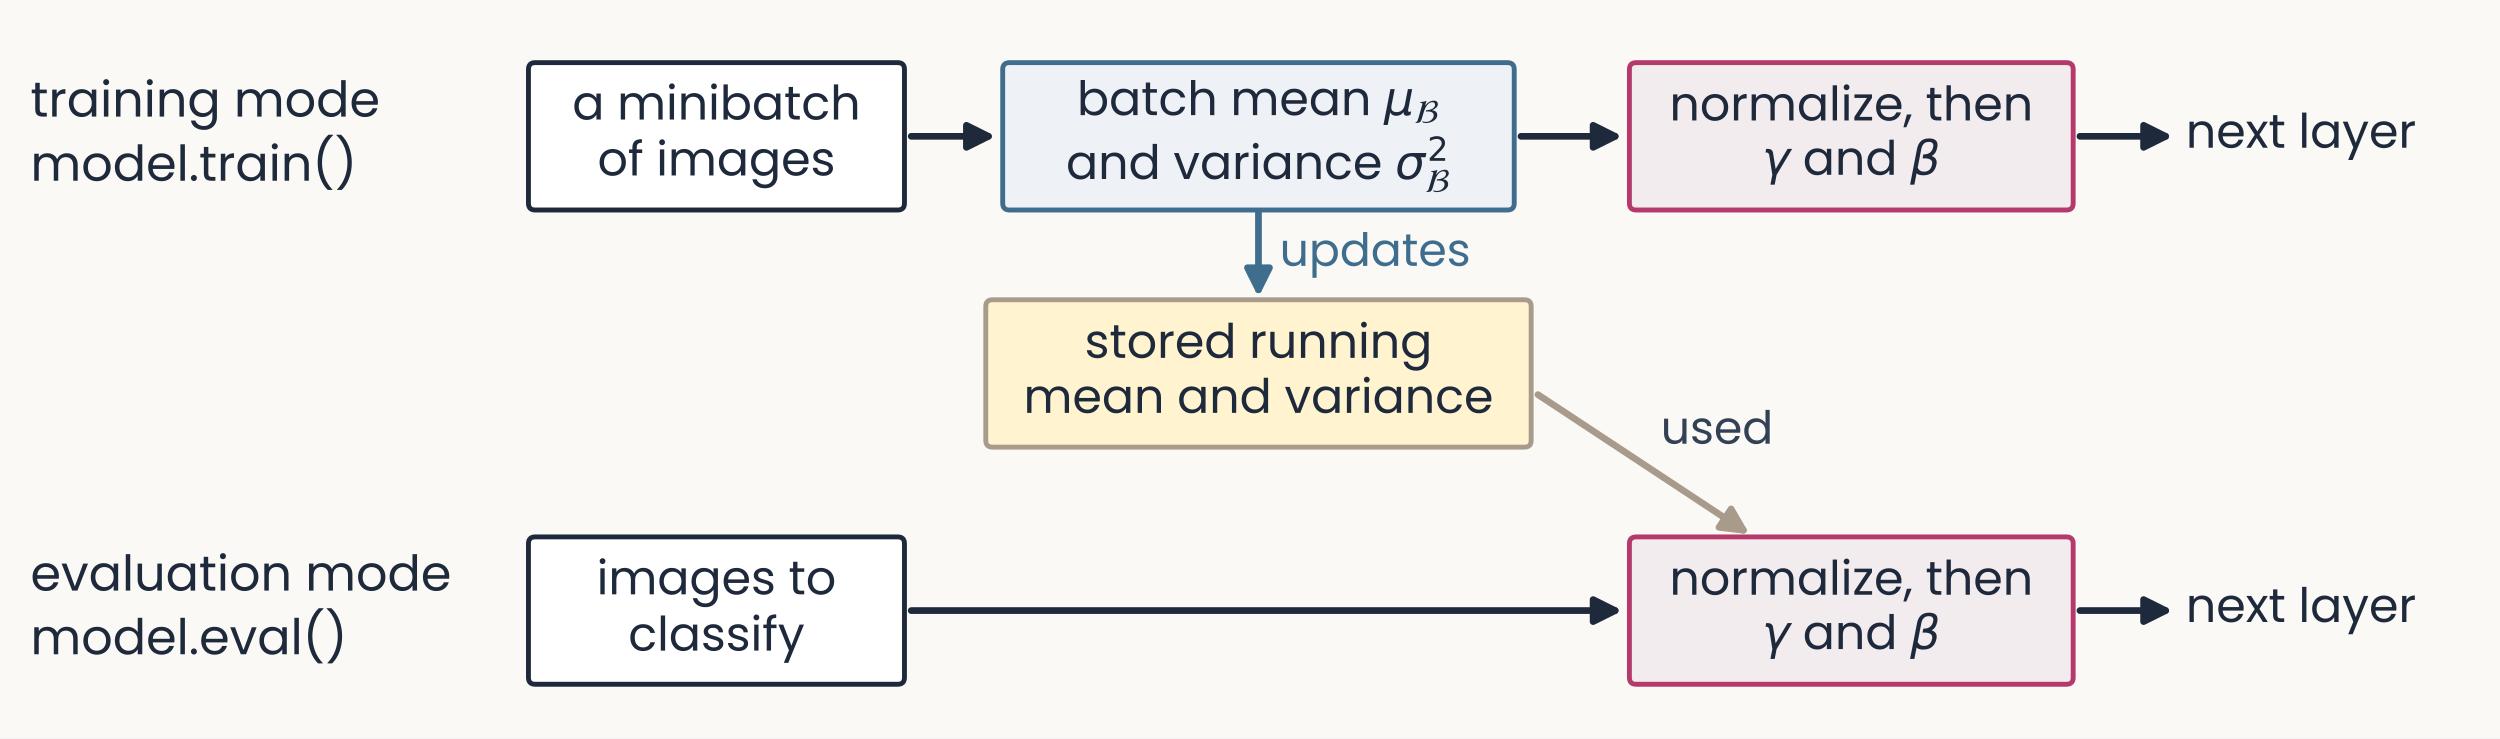
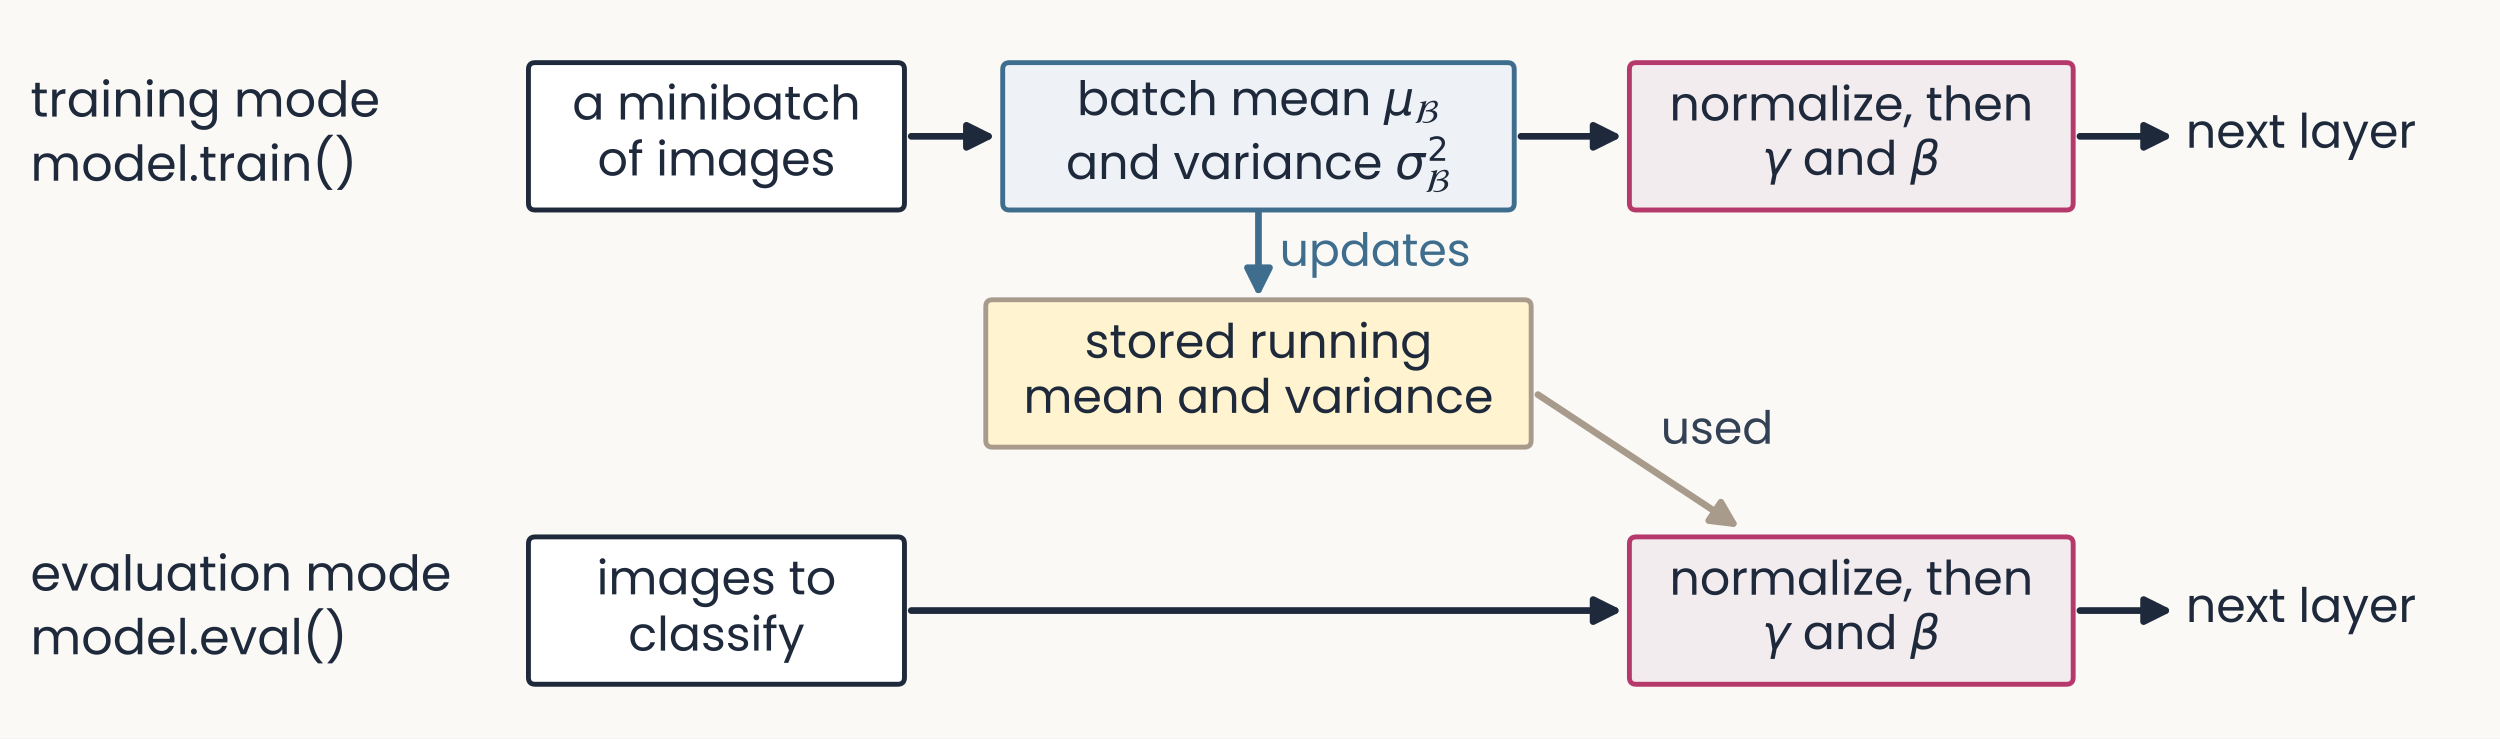
<svg xmlns="http://www.w3.org/2000/svg" xmlns:xlink="http://www.w3.org/1999/xlink" width="818.28pt" height="241.704pt" viewBox="0 0 818.28 241.704" version="1.1">
  <defs>
    <style type="text/css">*{stroke-linejoin: round; stroke-linecap: butt}</style>
  </defs>
  <g id="figure_1">
    <g id="patch_1">
      <path d="M 0 241.704  L 818.28 241.704  L 818.28 0  L 0 0  z " style="fill: #faf9f5" />
    </g>
    <g id="axes_1">
      <g id="patch_2">
-         <path d="M 175.183 68.738  L 293.825 68.738  Q 296.042 68.738 296.042 66.521  L 296.042 22.723  Q 296.042 20.506 293.825 20.506  L 175.183 20.506  Q 172.966 20.506 172.966 22.723  L 172.966 66.521  Q 172.966 68.738 175.183 68.738  z " clip-path="url(#p76d4f3aa22)" style="fill: #ffffff; stroke: #1e293b; stroke-width: 1.6; stroke-linejoin: miter" />
+         <path d="M 175.183 68.738  L 293.825 68.738  Q 296.042 68.738 296.042 66.521  L 296.042 22.723  Q 296.042 20.506 293.825 20.506  L 175.183 20.506  Q 172.966 20.506 172.966 22.723  L 172.966 66.521  Q 172.966 68.738 175.183 68.738  z " clip-path="url(#pf5c165b6d7)" style="fill: #ffffff; stroke: #1e293b; stroke-width: 1.6; stroke-linejoin: miter" />
      </g>
      <g id="patch_3">
-         <path d="M 330.415 68.738  L 493.409 68.738  Q 495.626 68.738 495.626 66.521  L 495.626 22.723  Q 495.626 20.506 493.409 20.506  L 330.415 20.506  Q 328.198 20.506 328.198 22.723  L 328.198 66.521  Q 328.198 68.738 330.415 68.738  z " clip-path="url(#p76d4f3aa22)" style="fill: #eef2f6; stroke: #3e6d8e; stroke-width: 1.6; stroke-linejoin: miter" />
+         <path d="M 330.415 68.738  L 493.409 68.738  Q 495.626 68.738 495.626 66.521  L 495.626 22.723  Q 495.626 20.506 493.409 20.506  L 330.415 20.506  Q 328.198 20.506 328.198 22.723  L 328.198 66.521  Q 328.198 68.738 330.415 68.738  z " clip-path="url(#pf5c165b6d7)" style="fill: #eef2f6; stroke: #3e6d8e; stroke-width: 1.6; stroke-linejoin: miter" />
      </g>
      <g id="patch_4">
-         <path d="M 535.543 68.738  L 676.361 68.738  Q 678.578 68.738 678.578 66.521  L 678.578 22.723  Q 678.578 20.506 676.361 20.506  L 535.543 20.506  Q 533.326 20.506 533.326 22.723  L 533.326 66.521  Q 533.326 68.738 535.543 68.738  z " clip-path="url(#p76d4f3aa22)" style="fill: #f3ecef; stroke: #b5396b; stroke-width: 1.6; stroke-linejoin: miter" />
+         <path d="M 535.543 68.738  L 676.361 68.738  Q 678.578 68.738 678.578 66.521  L 678.578 22.723  Q 678.578 20.506 676.361 20.506  L 535.543 20.506  Q 533.326 20.506 533.326 22.723  L 533.326 66.521  Q 533.326 68.738 535.543 68.738  z " clip-path="url(#pf5c165b6d7)" style="fill: #f3ecef; stroke: #b5396b; stroke-width: 1.6; stroke-linejoin: miter" />
      </g>
      <g id="patch_5">
-         <path d="M 324.871 146.354  L 498.953 146.354  Q 501.17 146.354 501.17 144.137  L 501.17 100.339  Q 501.17 98.122 498.953 98.122  L 324.871 98.122  Q 322.654 98.122 322.654 100.339  L 322.654 144.137  Q 322.654 146.354 324.871 146.354  z " clip-path="url(#p76d4f3aa22)" style="fill: #fff4cf; stroke: #a89b8c; stroke-width: 1.6; stroke-linejoin: miter" />
+         <path d="M 324.871 146.354  L 498.953 146.354  Q 501.17 146.354 501.17 144.137  L 501.17 100.339  Q 501.17 98.122 498.953 98.122  L 324.871 98.122  Q 322.654 98.122 322.654 100.339  L 322.654 144.137  Q 322.654 146.354 324.871 146.354  z " clip-path="url(#pf5c165b6d7)" style="fill: #fff4cf; stroke: #a89b8c; stroke-width: 1.6; stroke-linejoin: miter" />
      </g>
      <g id="patch_6">
-         <path d="M 175.183 223.97  L 293.825 223.97  Q 296.042 223.97 296.042 221.753  L 296.042 177.955  Q 296.042 175.738 293.825 175.738  L 175.183 175.738  Q 172.966 175.738 172.966 177.955  L 172.966 221.753  Q 172.966 223.97 175.183 223.97  z " clip-path="url(#p76d4f3aa22)" style="fill: #ffffff; stroke: #1e293b; stroke-width: 1.6; stroke-linejoin: miter" />
+         <path d="M 175.183 223.97  L 293.825 223.97  Q 296.042 223.97 296.042 221.753  L 296.042 177.955  Q 296.042 175.738 293.825 175.738  L 175.183 175.738  Q 172.966 175.738 172.966 177.955  L 172.966 221.753  Q 172.966 223.97 175.183 223.97  z " clip-path="url(#pf5c165b6d7)" style="fill: #ffffff; stroke: #1e293b; stroke-width: 1.6; stroke-linejoin: miter" />
      </g>
      <g id="patch_7">
-         <path d="M 535.543 223.97  L 676.361 223.97  Q 678.578 223.97 678.578 221.753  L 678.578 177.955  Q 678.578 175.738 676.361 175.738  L 535.543 175.738  Q 533.326 175.738 533.326 177.955  L 533.326 221.753  Q 533.326 223.97 535.543 223.97  z " clip-path="url(#p76d4f3aa22)" style="fill: #f3ecef; stroke: #b5396b; stroke-width: 1.6; stroke-linejoin: miter" />
+         <path d="M 535.543 223.97  L 676.361 223.97  Q 678.578 223.97 678.578 221.753  L 678.578 177.955  Q 678.578 175.738 676.361 175.738  L 535.543 175.738  Q 533.326 175.738 533.326 177.955  L 533.326 221.753  Q 533.326 223.97 535.543 223.97  z " clip-path="url(#pf5c165b6d7)" style="fill: #f3ecef; stroke: #b5396b; stroke-width: 1.6; stroke-linejoin: miter" />
      </g>
      <g id="text_1">
        <g style="fill: #1e293b" transform="translate(9.972 38.16223) scale(0.16128 -0.16128)">
          <defs>
            <path id="Poppins-Regular-74" d="M 1203 3027  L 1203 960  Q 1203 704 1312 598  Q 1421 493 1690 493  L 2118 493  L 2118 0  L 1594 0  Q 1107 0 864 224  Q 621 448 621 960  L 621 3027  L 166 3027  L 166 3507  L 621 3507  L 621 4390  L 1203 4390  L 1203 3507  L 2118 3507  L 2118 3027  L 1203 3027  z " transform="scale(0.015625)" />
            <path id="Poppins-Regular-72" d="M 1075 2938  Q 1229 3238 1513 3404  Q 1798 3571 2208 3571  L 2208 2970  L 2054 2970  Q 1075 2970 1075 1907  L 1075 0  L 493 0  L 493 3507  L 1075 3507  L 1075 2938  z " transform="scale(0.015625)" />
            <path id="Poppins-Regular-61" d="M 275 1766  Q 275 2304 492 2710  Q 710 3117 1091 3341  Q 1472 3565 1939 3565  Q 2400 3565 2739 3366  Q 3078 3168 3245 2867  L 3245 3507  L 3834 3507  L 3834 0  L 3245 0  L 3245 653  Q 3072 346 2729 144  Q 2387 -58 1933 -58  Q 1466 -58 1088 172  Q 710 403 492 819  Q 275 1235 275 1766  z M 3245 1760  Q 3245 2157 3085 2451  Q 2925 2746 2653 2902  Q 2381 3059 2054 3059  Q 1728 3059 1459 2905  Q 1190 2752 1030 2457  Q 870 2163 870 1766  Q 870 1363 1030 1065  Q 1190 768 1459 611  Q 1728 454 2054 454  Q 2381 454 2653 611  Q 2925 768 3085 1065  Q 3245 1363 3245 1760  z " transform="scale(0.015625)" />
            <path id="Poppins-Regular-69" d="M 794 4077  Q 627 4077 512 4192  Q 397 4307 397 4474  Q 397 4640 512 4755  Q 627 4870 794 4870  Q 954 4870 1066 4755  Q 1178 4640 1178 4474  Q 1178 4307 1066 4192  Q 954 4077 794 4077  z M 1075 3507  L 1075 0  L 493 0  L 493 3507  L 1075 3507  z " transform="scale(0.015625)" />
            <path id="Poppins-Regular-6e" d="M 2202 3571  Q 2842 3571 3238 3184  Q 3635 2797 3635 2067  L 3635 0  L 3059 0  L 3059 1984  Q 3059 2509 2796 2787  Q 2534 3066 2080 3066  Q 1619 3066 1347 2778  Q 1075 2490 1075 1939  L 1075 0  L 493 0  L 493 3507  L 1075 3507  L 1075 3008  Q 1248 3277 1545 3424  Q 1843 3571 2202 3571  z " transform="scale(0.015625)" />
            <path id="Poppins-Regular-67" d="M 1939 3565  Q 2394 3565 2736 3366  Q 3078 3168 3245 2867  L 3245 3507  L 3834 3507  L 3834 -77  Q 3834 -557 3629 -931  Q 3424 -1306 3043 -1517  Q 2662 -1728 2157 -1728  Q 1466 -1728 1005 -1401  Q 544 -1075 461 -512  L 1037 -512  Q 1133 -832 1433 -1027  Q 1734 -1222 2157 -1222  Q 2637 -1222 2941 -921  Q 3245 -621 3245 -77  L 3245 659  Q 3072 352 2733 147  Q 2394 -58 1939 -58  Q 1472 -58 1091 172  Q 710 403 492 819  Q 275 1235 275 1766  Q 275 2304 492 2710  Q 710 3117 1091 3341  Q 1472 3565 1939 3565  z M 3245 1760  Q 3245 2157 3085 2451  Q 2925 2746 2653 2902  Q 2381 3059 2054 3059  Q 1728 3059 1459 2905  Q 1190 2752 1030 2457  Q 870 2163 870 1766  Q 870 1363 1030 1065  Q 1190 768 1459 611  Q 1728 454 2054 454  Q 2381 454 2653 611  Q 2925 768 3085 1065  Q 3245 1363 3245 1760  z " transform="scale(0.015625)" />
            <path id="Poppins-Regular-20" transform="scale(0.015625)" />
            <path id="Poppins-Regular-6d" d="M 4710 3571  Q 5120 3571 5440 3401  Q 5760 3232 5945 2893  Q 6131 2554 6131 2067  L 6131 0  L 5555 0  L 5555 1984  Q 5555 2509 5296 2787  Q 5037 3066 4595 3066  Q 4141 3066 3872 2774  Q 3603 2483 3603 1933  L 3603 0  L 3027 0  L 3027 1984  Q 3027 2509 2768 2787  Q 2509 3066 2067 3066  Q 1613 3066 1344 2774  Q 1075 2483 1075 1933  L 1075 0  L 493 0  L 493 3507  L 1075 3507  L 1075 3002  Q 1248 3277 1539 3424  Q 1830 3571 2182 3571  Q 2624 3571 2963 3372  Q 3302 3174 3469 2790  Q 3616 3162 3955 3366  Q 4294 3571 4710 3571  z " transform="scale(0.015625)" />
            <path id="Poppins-Regular-6f" d="M 2022 -58  Q 1530 -58 1130 166  Q 730 390 502 803  Q 275 1216 275 1760  Q 275 2298 508 2710  Q 742 3123 1145 3344  Q 1549 3565 2048 3565  Q 2547 3565 2950 3344  Q 3354 3123 3587 2713  Q 3821 2304 3821 1760  Q 3821 1216 3581 803  Q 3341 390 2931 166  Q 2522 -58 2022 -58  z M 2022 454  Q 2336 454 2611 601  Q 2886 749 3056 1043  Q 3226 1338 3226 1760  Q 3226 2182 3059 2476  Q 2893 2771 2624 2915  Q 2355 3059 2042 3059  Q 1722 3059 1456 2915  Q 1190 2771 1030 2476  Q 870 2182 870 1760  Q 870 1331 1027 1036  Q 1184 742 1446 598  Q 1709 454 2022 454  z " transform="scale(0.015625)" />
            <path id="Poppins-Regular-64" d="M 275 1766  Q 275 2304 492 2710  Q 710 3117 1091 3341  Q 1472 3565 1946 3565  Q 2355 3565 2707 3376  Q 3059 3187 3245 2880  L 3245 4736  L 3834 4736  L 3834 0  L 3245 0  L 3245 659  Q 3072 346 2733 144  Q 2394 -58 1939 -58  Q 1472 -58 1091 172  Q 710 403 492 819  Q 275 1235 275 1766  z M 3245 1760  Q 3245 2157 3085 2451  Q 2925 2746 2653 2902  Q 2381 3059 2054 3059  Q 1728 3059 1459 2905  Q 1190 2752 1030 2457  Q 870 2163 870 1766  Q 870 1363 1030 1065  Q 1190 768 1459 611  Q 1728 454 2054 454  Q 2381 454 2653 611  Q 2925 768 3085 1065  Q 3245 1363 3245 1760  z " transform="scale(0.015625)" />
            <path id="Poppins-Regular-65" d="M 3693 1888  Q 3693 1722 3674 1536  L 870 1536  Q 902 1018 1225 726  Q 1549 435 2010 435  Q 2387 435 2640 611  Q 2893 787 2995 1082  L 3622 1082  Q 3482 576 3059 259  Q 2637 -58 2010 -58  Q 1510 -58 1116 166  Q 723 390 499 803  Q 275 1216 275 1760  Q 275 2304 492 2713  Q 710 3123 1104 3344  Q 1498 3565 2010 3565  Q 2509 3565 2893 3347  Q 3277 3130 3485 2749  Q 3693 2368 3693 1888  z M 3091 2010  Q 3091 2342 2944 2582  Q 2797 2822 2544 2947  Q 2291 3072 1984 3072  Q 1542 3072 1232 2790  Q 922 2509 877 2010  L 3091 2010  z " transform="scale(0.015625)" />
          </defs>
          <use xlink:href="#Poppins-Regular-74" />
          <use xlink:href="#Poppins-Regular-72" transform="translate(36.39999 0)" />
          <use xlink:href="#Poppins-Regular-61" transform="translate(73.69998 0)" />
          <use xlink:href="#Poppins-Regular-69" transform="translate(141.3 0)" />
          <use xlink:href="#Poppins-Regular-6e" transform="translate(165.9 0)" />
          <use xlink:href="#Poppins-Regular-69" transform="translate(229.8999 0)" />
          <use xlink:href="#Poppins-Regular-6e" transform="translate(254.4999 0)" />
          <use xlink:href="#Poppins-Regular-67" transform="translate(318.4999 0)" />
          <use xlink:href="#Poppins-Regular-20" transform="translate(386.0999 0)" />
          <use xlink:href="#Poppins-Regular-6d" transform="translate(412.7999 0)" />
          <use xlink:href="#Poppins-Regular-6f" transform="translate(515.7999 0)" />
          <use xlink:href="#Poppins-Regular-64" transform="translate(579.7999 0)" />
          <use xlink:href="#Poppins-Regular-65" transform="translate(647.3999 0)" />
        </g>
        <g style="fill: #1e293b" transform="translate(9.972 59.16089) scale(0.16128 -0.16128)">
          <defs>
            <path id="Poppins-Regular-6c" d="M 1075 4736  L 1075 0  L 493 0  L 493 4736  L 1075 4736  z " transform="scale(0.015625)" />
            <path id="Poppins-Regular-2e" d="M 678 -38  Q 512 -38 397 77  Q 282 192 282 358  Q 282 525 397 640  Q 512 755 678 755  Q 838 755 950 640  Q 1062 525 1062 358  Q 1062 192 950 77  Q 838 -38 678 -38  z " transform="scale(0.015625)" />
            <path id="Poppins-Regular-28" d="M 1990 -1190  Q 1376 -589 1033 339  Q 691 1267 691 2342  Q 691 3443 1052 4400  Q 1414 5357 2086 5978  L 2694 5978  L 2694 5920  Q 1978 5248 1616 4304  Q 1254 3360 1254 2342  Q 1254 1350 1596 448  Q 1939 -454 2598 -1133  L 2598 -1190  L 1990 -1190  z " transform="scale(0.015625)" />
            <path id="Poppins-Regular-29" d="M 307 -1190  L 307 -1133  Q 966 -454 1308 448  Q 1651 1350 1651 2342  Q 1651 3360 1289 4304  Q 928 5248 211 5920  L 211 5978  L 819 5978  Q 1491 5357 1852 4400  Q 2214 3443 2214 2342  Q 2214 1267 1872 339  Q 1530 -589 915 -1190  L 307 -1190  z " transform="scale(0.015625)" />
          </defs>
          <use xlink:href="#Poppins-Regular-6d" />
          <use xlink:href="#Poppins-Regular-6f" transform="translate(103 0)" />
          <use xlink:href="#Poppins-Regular-64" transform="translate(167 0)" />
          <use xlink:href="#Poppins-Regular-65" transform="translate(234.6 0)" />
          <use xlink:href="#Poppins-Regular-6c" transform="translate(296.5999 0)" />
          <use xlink:href="#Poppins-Regular-2e" transform="translate(321.1999 0)" />
          <use xlink:href="#Poppins-Regular-74" transform="translate(342.1999 0)" />
          <use xlink:href="#Poppins-Regular-72" transform="translate(378.5999 0)" />
          <use xlink:href="#Poppins-Regular-61" transform="translate(415.8999 0)" />
          <use xlink:href="#Poppins-Regular-69" transform="translate(483.4999 0)" />
          <use xlink:href="#Poppins-Regular-6e" transform="translate(508.0999 0)" />
          <use xlink:href="#Poppins-Regular-28" transform="translate(572.0999 0)" />
          <use xlink:href="#Poppins-Regular-29" transform="translate(617.4999 0)" />
        </g>
      </g>
      <g id="text_2">
        <g style="fill: #1e293b" transform="translate(9.972 193.306) scale(0.16128 -0.16128)">
          <defs>
            <path id="Poppins-Regular-76" d="M 1798 538  L 2886 3507  L 3507 3507  L 2131 0  L 1453 0  L 77 3507  L 704 3507  L 1798 538  z " transform="scale(0.015625)" />
            <path id="Poppins-Regular-75" d="M 3603 3507  L 3603 0  L 3021 0  L 3021 518  Q 2854 250 2556 99  Q 2259 -51 1901 -51  Q 1491 -51 1164 118  Q 838 288 649 627  Q 461 966 461 1453  L 461 3507  L 1037 3507  L 1037 1530  Q 1037 1011 1299 732  Q 1562 454 2016 454  Q 2483 454 2752 742  Q 3021 1030 3021 1581  L 3021 3507  L 3603 3507  z " transform="scale(0.015625)" />
          </defs>
          <use xlink:href="#Poppins-Regular-65" />
          <use xlink:href="#Poppins-Regular-76" transform="translate(61.99999 0)" />
          <use xlink:href="#Poppins-Regular-61" transform="translate(118.1 0)" />
          <use xlink:href="#Poppins-Regular-6c" transform="translate(185.7 0)" />
          <use xlink:href="#Poppins-Regular-75" transform="translate(210.3 0)" />
          <use xlink:href="#Poppins-Regular-61" transform="translate(274.2999 0)" />
          <use xlink:href="#Poppins-Regular-74" transform="translate(341.8999 0)" />
          <use xlink:href="#Poppins-Regular-69" transform="translate(378.2999 0)" />
          <use xlink:href="#Poppins-Regular-6f" transform="translate(402.8999 0)" />
          <use xlink:href="#Poppins-Regular-6e" transform="translate(466.8999 0)" />
          <use xlink:href="#Poppins-Regular-20" transform="translate(530.8999 0)" />
          <use xlink:href="#Poppins-Regular-6d" transform="translate(557.5999 0)" />
          <use xlink:href="#Poppins-Regular-6f" transform="translate(660.5999 0)" />
          <use xlink:href="#Poppins-Regular-64" transform="translate(724.5999 0)" />
          <use xlink:href="#Poppins-Regular-65" transform="translate(792.1998 0)" />
        </g>
        <g style="fill: #1e293b" transform="translate(9.972 214.1434) scale(0.16128 -0.16128)">
          <use xlink:href="#Poppins-Regular-6d" />
          <use xlink:href="#Poppins-Regular-6f" transform="translate(103 0)" />
          <use xlink:href="#Poppins-Regular-64" transform="translate(167 0)" />
          <use xlink:href="#Poppins-Regular-65" transform="translate(234.6 0)" />
          <use xlink:href="#Poppins-Regular-6c" transform="translate(296.5999 0)" />
          <use xlink:href="#Poppins-Regular-2e" transform="translate(321.1999 0)" />
          <use xlink:href="#Poppins-Regular-65" transform="translate(342.1999 0)" />
          <use xlink:href="#Poppins-Regular-76" transform="translate(404.1999 0)" />
          <use xlink:href="#Poppins-Regular-61" transform="translate(460.2999 0)" />
          <use xlink:href="#Poppins-Regular-6c" transform="translate(527.8999 0)" />
          <use xlink:href="#Poppins-Regular-28" transform="translate(552.4999 0)" />
          <use xlink:href="#Poppins-Regular-29" transform="translate(597.8999 0)" />
        </g>
      </g>
      <g id="text_3">
        <g style="fill: #1e293b" transform="translate(187.3207 39.12534) scale(0.15552 -0.15552)">
          <defs>
            <path id="Poppins-Regular-62" d="M 1075 2854  Q 1254 3168 1600 3366  Q 1946 3565 2387 3565  Q 2861 3565 3238 3341  Q 3616 3117 3833 2710  Q 4051 2304 4051 1766  Q 4051 1235 3833 819  Q 3616 403 3235 172  Q 2854 -58 2387 -58  Q 1933 -58 1590 140  Q 1248 339 1075 646  L 1075 0  L 493 0  L 493 4736  L 1075 4736  L 1075 2854  z M 3456 1766  Q 3456 2163 3296 2457  Q 3136 2752 2864 2905  Q 2592 3059 2266 3059  Q 1946 3059 1674 2902  Q 1402 2746 1238 2448  Q 1075 2150 1075 1760  Q 1075 1363 1238 1065  Q 1402 768 1674 611  Q 1946 454 2266 454  Q 2592 454 2864 611  Q 3136 768 3296 1065  Q 3456 1363 3456 1766  z " transform="scale(0.015625)" />
            <path id="Poppins-Regular-63" d="M 275 1760  Q 275 2304 492 2710  Q 710 3117 1097 3341  Q 1485 3565 1984 3565  Q 2630 3565 3049 3251  Q 3469 2938 3603 2381  L 2976 2381  Q 2886 2701 2627 2886  Q 2368 3072 1984 3072  Q 1485 3072 1177 2729  Q 870 2387 870 1760  Q 870 1126 1177 780  Q 1485 435 1984 435  Q 2368 435 2624 614  Q 2880 794 2976 1126  L 3603 1126  Q 3462 589 3040 265  Q 2618 -58 1984 -58  Q 1485 -58 1097 166  Q 710 390 492 800  Q 275 1210 275 1760  z " transform="scale(0.015625)" />
            <path id="Poppins-Regular-68" d="M 2234 3571  Q 2630 3571 2950 3401  Q 3270 3232 3452 2893  Q 3635 2554 3635 2067  L 3635 0  L 3059 0  L 3059 1984  Q 3059 2509 2796 2787  Q 2534 3066 2080 3066  Q 1619 3066 1347 2778  Q 1075 2490 1075 1939  L 1075 0  L 493 0  L 493 4736  L 1075 4736  L 1075 3008  Q 1248 3277 1552 3424  Q 1856 3571 2234 3571  z " transform="scale(0.015625)" />
          </defs>
          <use xlink:href="#Poppins-Regular-61" />
          <use xlink:href="#Poppins-Regular-20" transform="translate(67.59999 0)" />
          <use xlink:href="#Poppins-Regular-6d" transform="translate(94.29999 0)" />
          <use xlink:href="#Poppins-Regular-69" transform="translate(197.3 0)" />
          <use xlink:href="#Poppins-Regular-6e" transform="translate(221.9 0)" />
          <use xlink:href="#Poppins-Regular-69" transform="translate(285.8999 0)" />
          <use xlink:href="#Poppins-Regular-62" transform="translate(310.4999 0)" />
          <use xlink:href="#Poppins-Regular-61" transform="translate(378.0999 0)" />
          <use xlink:href="#Poppins-Regular-74" transform="translate(445.6999 0)" />
          <use xlink:href="#Poppins-Regular-63" transform="translate(482.0999 0)" />
          <use xlink:href="#Poppins-Regular-68" transform="translate(542.7999 0)" />
        </g>
        <g style="fill: #1e293b" transform="translate(195.5778 57.4281) scale(0.15552 -0.15552)">
          <defs>
            <path id="Poppins-Regular-66" d="M 1920 3027  L 1184 3027  L 1184 0  L 602 0  L 602 3027  L 147 3027  L 147 3507  L 602 3507  L 602 3757  Q 602 4346 906 4618  Q 1210 4890 1882 4890  L 1882 4403  Q 1498 4403 1341 4252  Q 1184 4102 1184 3757  L 1184 3507  L 1920 3507  L 1920 3027  z " transform="scale(0.015625)" />
            <path id="Poppins-Regular-73" d="M 1734 -58  Q 1331 -58 1011 80  Q 691 218 505 464  Q 320 710 301 1030  L 902 1030  Q 928 768 1149 601  Q 1370 435 1728 435  Q 2061 435 2253 582  Q 2445 730 2445 954  Q 2445 1184 2240 1296  Q 2035 1408 1606 1517  Q 1216 1619 969 1724  Q 723 1830 547 2038  Q 371 2246 371 2586  Q 371 2854 531 3078  Q 691 3302 985 3433  Q 1280 3565 1658 3565  Q 2240 3565 2598 3270  Q 2957 2976 2982 2464  L 2400 2464  Q 2381 2739 2179 2905  Q 1978 3072 1638 3072  Q 1325 3072 1139 2937  Q 954 2803 954 2586  Q 954 2413 1066 2301  Q 1178 2189 1347 2121  Q 1517 2054 1818 1971  Q 2195 1869 2432 1769  Q 2669 1670 2838 1472  Q 3008 1274 3014 954  Q 3014 666 2854 435  Q 2694 205 2403 73  Q 2112 -58 1734 -58  z " transform="scale(0.015625)" />
          </defs>
          <use xlink:href="#Poppins-Regular-6f" />
          <use xlink:href="#Poppins-Regular-66" transform="translate(63.99999 0)" />
          <use xlink:href="#Poppins-Regular-20" transform="translate(96.89998 0)" />
          <use xlink:href="#Poppins-Regular-69" transform="translate(123.6 0)" />
          <use xlink:href="#Poppins-Regular-6d" transform="translate(148.2 0)" />
          <use xlink:href="#Poppins-Regular-61" transform="translate(251.2 0)" />
          <use xlink:href="#Poppins-Regular-67" transform="translate(318.7999 0)" />
          <use xlink:href="#Poppins-Regular-65" transform="translate(386.3999 0)" />
          <use xlink:href="#Poppins-Regular-73" transform="translate(448.3999 0)" />
        </g>
      </g>
      <g id="patch_8">
        <path d="M 298.26 44.622  Q 312.12 44.622 323.52 44.622  " style="fill: none; stroke: #1e293b; stroke-width: 2.2; stroke-linecap: round" />
        <path d="M 316.32 41.022  L 323.52 44.622  L 316.32 48.222  z " style="fill: #1e293b; stroke: #1e293b; stroke-width: 2.2; stroke-linecap: round" />
      </g>
      <g id="text_4">
        <g style="fill: #1e293b" transform="translate(352.5034 37.68581) scale(0.15552 -0.15552)">
          <defs>
            <path id="DejaVuSans-Oblique-3bc" d="M -84 -1331  L 856 3500  L 1434 3500  L 1009 1322  Q 997 1256 987 1175  Q 978 1094 978 1013  Q 978 722 1161 565  Q 1344 409 1684 409  Q 2147 409 2431 671  Q 2716 934 2816 1459  L 3213 3500  L 3788 3500  L 3266 809  Q 3253 750 3248 706  Q 3244 663 3244 628  Q 3244 531 3283 486  Q 3322 441 3406 441  Q 3438 441 3492 456  Q 3547 472 3647 513  L 3559 50  Q 3422 -19 3297 -55  Q 3172 -91 3053 -91  Q 2847 -91 2730 40  Q 2613 172 2613 403  Q 2438 153 2195 31  Q 1953 -91 1625 -91  Q 1334 -91 1117 43  Q 900 178 831 397  L 494 -1331  L -84 -1331  z " transform="scale(0.015625)" />
            <path id="STIXNonUnicode-Italic-e22e" d="M 2080 3341  L 2099 3328  Q 2810 4288 3853 4288  Q 4154 4288 4346 4102  Q 4538 3917 4538 3622  Q 4538 3213 4173 2893  Q 3808 2573 3430 2451  Q 3866 2406 4144 2169  Q 4422 1933 4422 1485  Q 4422 1152 4211 857  Q 4000 563 3677 377  Q 3354 192 2986 86  Q 2618 -19 2291 -19  Q 1792 -19 1517 186  L 1587 326  Q 1843 198 2272 198  Q 2854 198 3296 595  Q 3738 992 3738 1478  Q 3738 1798 3459 2003  Q 3181 2208 2630 2208  L 2208 2208  L 2278 2451  L 2400 2451  Q 2611 2451 2867 2508  Q 3123 2566 3385 2681  Q 3648 2797 3824 3008  Q 4000 3219 4000 3482  Q 4000 3987 3456 3987  Q 3245 3987 3008 3865  Q 2771 3744 2624 3590  Q 2349 3315 2144 2908  Q 1939 2502 1715 1728  L 1478 909  Q 1344 448 1193 253  Q 1043 58 666 13  Q 544 0 224 0  L 282 154  Q 474 154 576 333  Q 678 512 870 1190  L 1536 3514  Q 1555 3571 1555 3667  Q 1555 3859 1286 3859  L 1146 3859  L 1171 4013  Q 1875 4077 2355 4237  L 2080 3341  z " transform="scale(0.015625)" />
          </defs>
          <use xlink:href="#Poppins-Regular-62" />
          <use xlink:href="#Poppins-Regular-61" transform="translate(67.59999 0)" />
          <use xlink:href="#Poppins-Regular-74" transform="translate(135.2 0)" />
          <use xlink:href="#Poppins-Regular-63" transform="translate(171.6 0)" />
          <use xlink:href="#Poppins-Regular-68" transform="translate(232.3 0)" />
          <use xlink:href="#Poppins-Regular-20" transform="translate(296.3 0)" />
          <use xlink:href="#Poppins-Regular-6d" transform="translate(323 0)" />
          <use xlink:href="#Poppins-Regular-65" transform="translate(425.9999 0)" />
          <use xlink:href="#Poppins-Regular-61" transform="translate(487.9999 0)" />
          <use xlink:href="#Poppins-Regular-6e" transform="translate(555.5999 0)" />
          <use xlink:href="#Poppins-Regular-20" transform="translate(619.5999 0)" />
          <use xlink:href="#DejaVuSans-Oblique-3bc" transform="translate(646.2999 0)" />
          <use xlink:href="#STIXNonUnicode-Italic-e22e" transform="translate(709.9229 -16.40625) scale(0.7)" />
        </g>
        <g style="fill: #1e293b" transform="translate(348.9264 58.71211) scale(0.15552 -0.15552)">
          <defs>
            <path id="DejaVuSans-Oblique-3c3" d="M 2219 3044  Q 1744 3044 1422 2700  Q 1081 2341 969 1747  Q 844 1119 1044 756  Q 1241 397 1706 397  Q 2166 397 2503 759  Q 2844 1122 2966 1747  Q 3075 2319 2881 2700  Q 2700 3044 2219 3044  z M 2309 3503  L 4219 3500  L 4106 2925  L 3463 2925  Q 3706 2438 3575 1747  Q 3406 888 2884 400  Q 2359 -91 1609 -91  Q 856 -91 525 400  Q 194 888 363 1747  Q 528 2609 1050 3097  Q 1484 3503 2309 3503  z " transform="scale(0.015625)" />
            <path id="DejaVuSans-32" d="M 1228 531  L 3431 531  L 3431 0  L 469 0  L 469 531  Q 828 903 1448 1529  Q 2069 2156 2228 2338  Q 2531 2678 2651 2914  Q 2772 3150 2772 3378  Q 2772 3750 2511 3984  Q 2250 4219 1831 4219  Q 1534 4219 1204 4116  Q 875 4013 500 3803  L 500 4441  Q 881 4594 1212 4672  Q 1544 4750 1819 4750  Q 2544 4750 2975 4387  Q 3406 4025 3406 3419  Q 3406 3131 3298 2873  Q 3191 2616 2906 2266  Q 2828 2175 2409 1742  Q 1991 1309 1228 531  z " transform="scale(0.015625)" />
          </defs>
          <use xlink:href="#Poppins-Regular-61" transform="translate(0 0.765625)" />
          <use xlink:href="#Poppins-Regular-6e" transform="translate(67.59999 0.765625)" />
          <use xlink:href="#Poppins-Regular-64" transform="translate(131.6 0.765625)" />
          <use xlink:href="#Poppins-Regular-20" transform="translate(199.2 0.765625)" />
          <use xlink:href="#Poppins-Regular-76" transform="translate(225.9 0.765625)" />
          <use xlink:href="#Poppins-Regular-61" transform="translate(282 0.765625)" />
          <use xlink:href="#Poppins-Regular-72" transform="translate(349.5999 0.765625)" />
          <use xlink:href="#Poppins-Regular-69" transform="translate(386.8999 0.765625)" />
          <use xlink:href="#Poppins-Regular-61" transform="translate(411.4999 0.765625)" />
          <use xlink:href="#Poppins-Regular-6e" transform="translate(479.0999 0.765625)" />
          <use xlink:href="#Poppins-Regular-63" transform="translate(543.0999 0.765625)" />
          <use xlink:href="#Poppins-Regular-65" transform="translate(603.7999 0.765625)" />
          <use xlink:href="#Poppins-Regular-20" transform="translate(665.7999 0.765625)" />
          <use xlink:href="#DejaVuSans-Oblique-3c3" transform="translate(692.4999 0.765625)" />
          <use xlink:href="#DejaVuSans-32" transform="translate(760.3515 39.04688) scale(0.7)" />
          <use xlink:href="#STIXNonUnicode-Italic-e22e" transform="translate(755.8788 -26.57812) scale(0.7)" />
        </g>
      </g>
      <g id="patch_9">
        <path d="M 497.844 44.622  Q 514.476 44.622 528.648 44.622  " style="fill: none; stroke: #1e293b; stroke-width: 2.2; stroke-linecap: round" />
        <path d="M 521.448 41.022  L 528.648 44.622  L 521.448 48.222  z " style="fill: #1e293b; stroke: #1e293b; stroke-width: 2.2; stroke-linecap: round" />
      </g>
      <g id="text_5">
        <g style="fill: #1e293b" transform="translate(546.4279 39.42763) scale(0.15552 -0.15552)">
          <defs>
            <path id="Poppins-Regular-7a" d="M 928 480  L 2650 480  L 2650 0  L 262 0  L 262 480  L 1965 3034  L 275 3034  L 275 3507  L 2637 3507  L 2637 3034  L 928 480  z " transform="scale(0.015625)" />
            <path id="Poppins-Regular-2c" d="M 1094 806  L 378 -915  L -13 -915  L 454 806  L 1094 806  z " transform="scale(0.015625)" />
          </defs>
          <use xlink:href="#Poppins-Regular-6e" />
          <use xlink:href="#Poppins-Regular-6f" transform="translate(63.99999 0)" />
          <use xlink:href="#Poppins-Regular-72" transform="translate(128 0)" />
          <use xlink:href="#Poppins-Regular-6d" transform="translate(165.3 0)" />
          <use xlink:href="#Poppins-Regular-61" transform="translate(268.2999 0)" />
          <use xlink:href="#Poppins-Regular-6c" transform="translate(335.8999 0)" />
          <use xlink:href="#Poppins-Regular-69" transform="translate(360.4999 0)" />
          <use xlink:href="#Poppins-Regular-7a" transform="translate(385.0999 0)" />
          <use xlink:href="#Poppins-Regular-65" transform="translate(430.5999 0)" />
          <use xlink:href="#Poppins-Regular-2c" transform="translate(492.5999 0)" />
          <use xlink:href="#Poppins-Regular-20" transform="translate(512.3999 0)" />
          <use xlink:href="#Poppins-Regular-74" transform="translate(539.0999 0)" />
          <use xlink:href="#Poppins-Regular-68" transform="translate(575.4999 0)" />
          <use xlink:href="#Poppins-Regular-65" transform="translate(639.4998 0)" />
          <use xlink:href="#Poppins-Regular-6e" transform="translate(701.4998 0)" />
        </g>
        <g style="fill: #1e293b" transform="translate(576.7142 57.28133) scale(0.15552 -0.15552)">
          <defs>
            <path id="DejaVuSans-Oblique-3b3" d="M 1491 2950  L 1838 788  L 3456 3500  L 4066 3500  L 1972 0  L 1713 -1331  L 1138 -1331  L 1397 0  L 988 2613  Q 925 3006 628 3006  L 475 3006  L 569 3500  L 788 3500  Q 1403 3500 1491 2950  z " transform="scale(0.015625)" />
            <path id="DejaVuSans-Oblique-3b2" d="M 872 216  L 572 -1331  L -6 -1331  L 928 3478  Q 1206 4903 2538 4903  Q 3888 4903 3659 3700  Q 3503 2844 2894 2531  Q 3713 2250 3553 1416  Q 3272 -69 1759 -66  Q 1097 -63 872 216  z M 1019 966  Q 1259 422 1875 425  Q 2775 425 2966 1406  Q 3138 2288 1675 2219  L 1778 2750  Q 2909 2731 3106 3750  Q 3241 4438 2509 4434  Q 1691 4434 1503 3459  L 1019 966  z " transform="scale(0.015625)" />
          </defs>
          <use xlink:href="#DejaVuSans-Oblique-3b3" transform="translate(0 0.390625)" />
          <use xlink:href="#Poppins-Regular-20" transform="translate(59.17969 0.390625)" />
          <use xlink:href="#Poppins-Regular-61" transform="translate(85.87968 0.390625)" />
          <use xlink:href="#Poppins-Regular-6e" transform="translate(153.4797 0.390625)" />
          <use xlink:href="#Poppins-Regular-64" transform="translate(217.4797 0.390625)" />
          <use xlink:href="#Poppins-Regular-20" transform="translate(285.0797 0.390625)" />
          <use xlink:href="#DejaVuSans-Oblique-3b2" transform="translate(311.7796 0.390625)" />
        </g>
      </g>
      <g id="text_6">
        <g style="fill: #1e293b" transform="translate(355.016 117.1287) scale(0.15552 -0.15552)">
          <use xlink:href="#Poppins-Regular-73" />
          <use xlink:href="#Poppins-Regular-74" transform="translate(52.2 0)" />
          <use xlink:href="#Poppins-Regular-6f" transform="translate(88.59999 0)" />
          <use xlink:href="#Poppins-Regular-72" transform="translate(152.6 0)" />
          <use xlink:href="#Poppins-Regular-65" transform="translate(189.9 0)" />
          <use xlink:href="#Poppins-Regular-64" transform="translate(251.8999 0)" />
          <use xlink:href="#Poppins-Regular-20" transform="translate(319.4999 0)" />
          <use xlink:href="#Poppins-Regular-72" transform="translate(346.1999 0)" />
          <use xlink:href="#Poppins-Regular-75" transform="translate(383.4999 0)" />
          <use xlink:href="#Poppins-Regular-6e" transform="translate(447.4999 0)" />
          <use xlink:href="#Poppins-Regular-6e" transform="translate(511.4999 0)" />
          <use xlink:href="#Poppins-Regular-69" transform="translate(575.4999 0)" />
          <use xlink:href="#Poppins-Regular-6e" transform="translate(600.0999 0)" />
          <use xlink:href="#Poppins-Regular-67" transform="translate(664.0999 0)" />
        </g>
        <g style="fill: #1e293b" transform="translate(335.0025 135.1379) scale(0.15552 -0.15552)">
          <use xlink:href="#Poppins-Regular-6d" />
          <use xlink:href="#Poppins-Regular-65" transform="translate(103 0)" />
          <use xlink:href="#Poppins-Regular-61" transform="translate(165 0)" />
          <use xlink:href="#Poppins-Regular-6e" transform="translate(232.6 0)" />
          <use xlink:href="#Poppins-Regular-20" transform="translate(296.5999 0)" />
          <use xlink:href="#Poppins-Regular-61" transform="translate(323.2999 0)" />
          <use xlink:href="#Poppins-Regular-6e" transform="translate(390.8999 0)" />
          <use xlink:href="#Poppins-Regular-64" transform="translate(454.8999 0)" />
          <use xlink:href="#Poppins-Regular-20" transform="translate(522.4999 0)" />
          <use xlink:href="#Poppins-Regular-76" transform="translate(549.1999 0)" />
          <use xlink:href="#Poppins-Regular-61" transform="translate(605.2999 0)" />
          <use xlink:href="#Poppins-Regular-72" transform="translate(672.8999 0)" />
          <use xlink:href="#Poppins-Regular-69" transform="translate(710.1999 0)" />
          <use xlink:href="#Poppins-Regular-61" transform="translate(734.7999 0)" />
          <use xlink:href="#Poppins-Regular-6e" transform="translate(802.3999 0)" />
          <use xlink:href="#Poppins-Regular-63" transform="translate(866.3998 0)" />
          <use xlink:href="#Poppins-Regular-65" transform="translate(927.0998 0)" />
        </g>
      </g>
      <g id="patch_10">
        <path d="M 411.912 69.57  Q 411.912 83.43 411.912 94.83  " style="fill: none; stroke: #3e6d8e; stroke-width: 2.2; stroke-linecap: round" />
        <path d="M 415.512 87.63  L 411.912 94.83  L 408.312 87.63  z " style="fill: #3e6d8e; stroke: #3e6d8e; stroke-width: 2.2; stroke-linecap: round" />
      </g>
      <g id="text_7">
        <g style="fill: #3e6d8e" transform="translate(418.842 87.02424) scale(0.14976 -0.14976)">
          <defs>
            <path id="Poppins-Regular-70" d="M 1075 2861  Q 1248 3162 1590 3363  Q 1933 3565 2387 3565  Q 2854 3565 3235 3341  Q 3616 3117 3833 2710  Q 4051 2304 4051 1766  Q 4051 1235 3833 819  Q 3616 403 3235 172  Q 2854 -58 2387 -58  Q 1939 -58 1596 144  Q 1254 346 1075 646  L 1075 -1664  L 493 -1664  L 493 3507  L 1075 3507  L 1075 2861  z M 3456 1766  Q 3456 2163 3296 2457  Q 3136 2752 2864 2905  Q 2592 3059 2266 3059  Q 1946 3059 1674 2902  Q 1402 2746 1238 2448  Q 1075 2150 1075 1760  Q 1075 1363 1238 1065  Q 1402 768 1674 611  Q 1946 454 2266 454  Q 2592 454 2864 611  Q 3136 768 3296 1065  Q 3456 1363 3456 1766  z " transform="scale(0.015625)" />
          </defs>
          <use xlink:href="#Poppins-Regular-75" />
          <use xlink:href="#Poppins-Regular-70" transform="translate(63.99999 0)" />
          <use xlink:href="#Poppins-Regular-64" transform="translate(131.6 0)" />
          <use xlink:href="#Poppins-Regular-61" transform="translate(199.2 0)" />
          <use xlink:href="#Poppins-Regular-74" transform="translate(266.8 0)" />
          <use xlink:href="#Poppins-Regular-65" transform="translate(303.2 0)" />
          <use xlink:href="#Poppins-Regular-73" transform="translate(365.1999 0)" />
        </g>
      </g>
      <g id="text_8">
        <g style="fill: #1e293b" transform="translate(195.3057 194.5391) scale(0.15552 -0.15552)">
          <use xlink:href="#Poppins-Regular-69" />
          <use xlink:href="#Poppins-Regular-6d" transform="translate(24.59999 0)" />
          <use xlink:href="#Poppins-Regular-61" transform="translate(127.6 0)" />
          <use xlink:href="#Poppins-Regular-67" transform="translate(195.2 0)" />
          <use xlink:href="#Poppins-Regular-65" transform="translate(262.8 0)" />
          <use xlink:href="#Poppins-Regular-73" transform="translate(324.7999 0)" />
          <use xlink:href="#Poppins-Regular-20" transform="translate(376.9999 0)" />
          <use xlink:href="#Poppins-Regular-74" transform="translate(403.6999 0)" />
          <use xlink:href="#Poppins-Regular-6f" transform="translate(440.0999 0)" />
        </g>
        <g style="fill: #1e293b" transform="translate(205.6478 212.9595) scale(0.15552 -0.15552)">
          <defs>
            <path id="Poppins-Regular-79" d="M 3514 3507  L 1402 -1651  L 800 -1651  L 1491 38  L 77 3507  L 723 3507  L 1824 666  L 2912 3507  L 3514 3507  z " transform="scale(0.015625)" />
          </defs>
          <use xlink:href="#Poppins-Regular-63" />
          <use xlink:href="#Poppins-Regular-6c" transform="translate(60.7 0)" />
          <use xlink:href="#Poppins-Regular-61" transform="translate(85.29999 0)" />
          <use xlink:href="#Poppins-Regular-73" transform="translate(152.9 0)" />
          <use xlink:href="#Poppins-Regular-73" transform="translate(205.1 0)" />
          <use xlink:href="#Poppins-Regular-69" transform="translate(257.3 0)" />
          <use xlink:href="#Poppins-Regular-66" transform="translate(281.9 0)" />
          <use xlink:href="#Poppins-Regular-79" transform="translate(314.8 0)" />
        </g>
      </g>
      <g id="text_9">
        <g style="fill: #1e293b" transform="translate(546.4279 194.6596) scale(0.15552 -0.15552)">
          <use xlink:href="#Poppins-Regular-6e" />
          <use xlink:href="#Poppins-Regular-6f" transform="translate(63.99999 0)" />
          <use xlink:href="#Poppins-Regular-72" transform="translate(128 0)" />
          <use xlink:href="#Poppins-Regular-6d" transform="translate(165.3 0)" />
          <use xlink:href="#Poppins-Regular-61" transform="translate(268.2999 0)" />
          <use xlink:href="#Poppins-Regular-6c" transform="translate(335.8999 0)" />
          <use xlink:href="#Poppins-Regular-69" transform="translate(360.4999 0)" />
          <use xlink:href="#Poppins-Regular-7a" transform="translate(385.0999 0)" />
          <use xlink:href="#Poppins-Regular-65" transform="translate(430.5999 0)" />
          <use xlink:href="#Poppins-Regular-2c" transform="translate(492.5999 0)" />
          <use xlink:href="#Poppins-Regular-20" transform="translate(512.3999 0)" />
          <use xlink:href="#Poppins-Regular-74" transform="translate(539.0999 0)" />
          <use xlink:href="#Poppins-Regular-68" transform="translate(575.4999 0)" />
          <use xlink:href="#Poppins-Regular-65" transform="translate(639.4998 0)" />
          <use xlink:href="#Poppins-Regular-6e" transform="translate(701.4998 0)" />
        </g>
        <g style="fill: #1e293b" transform="translate(576.7142 212.5133) scale(0.15552 -0.15552)">
          <use xlink:href="#DejaVuSans-Oblique-3b3" transform="translate(0 0.390625)" />
          <use xlink:href="#Poppins-Regular-20" transform="translate(59.17969 0.390625)" />
          <use xlink:href="#Poppins-Regular-61" transform="translate(85.87968 0.390625)" />
          <use xlink:href="#Poppins-Regular-6e" transform="translate(153.4797 0.390625)" />
          <use xlink:href="#Poppins-Regular-64" transform="translate(217.4797 0.390625)" />
          <use xlink:href="#Poppins-Regular-20" transform="translate(285.0797 0.390625)" />
          <use xlink:href="#DejaVuSans-Oblique-3b2" transform="translate(311.7796 0.390625)" />
        </g>
      </g>
      <g id="patch_11">
        <path d="M 298.26 199.854  Q 414.684 199.854 528.648 199.854  " style="fill: none; stroke: #1e293b; stroke-width: 2.2; stroke-linecap: round" />
        <path d="M 521.448 196.254  L 528.648 199.854  L 521.448 203.454  z " style="fill: #1e293b; stroke: #1e293b; stroke-width: 2.2; stroke-linecap: round" />
      </g>
      <g id="patch_12">
-         <path d="M 503.388 129.168  Q 538.038 152.037 570.635 173.551  " style="fill: none; stroke: #a89b8c; stroke-width: 2.2; stroke-linecap: round" />
-         <path d="M 566.609 166.58  L 570.635 173.551  L 562.643 172.59  z " style="fill: #a89b8c; stroke: #a89b8c; stroke-width: 2.2; stroke-linecap: round" />
+         <path d="M 503.388 129.168  Q 536.368 150.935 567.296 171.347  " style="fill: none; stroke: #a89b8c; stroke-width: 2.2; stroke-linecap: round" />
+         <path d="M 563.27 164.376  L 567.296 171.347  L 559.304 170.386  z " style="fill: #a89b8c; stroke: #a89b8c; stroke-width: 2.2; stroke-linecap: round" />
      </g>
      <g id="text_10">
        <g style="fill: #334155" transform="translate(543.582 145.2362) scale(0.14976 -0.14976)">
          <use xlink:href="#Poppins-Regular-75" />
          <use xlink:href="#Poppins-Regular-73" transform="translate(63.99999 0)" />
          <use xlink:href="#Poppins-Regular-65" transform="translate(116.2 0)" />
          <use xlink:href="#Poppins-Regular-64" transform="translate(178.2 0)" />
        </g>
      </g>
      <g id="patch_13">
        <path d="M 680.796 44.622  Q 696.042 44.622 708.828 44.622  " style="fill: none; stroke: #1e293b; stroke-width: 2.2; stroke-linecap: round" />
        <path d="M 701.628 41.022  L 708.828 44.622  L 701.628 48.222  z " style="fill: #1e293b; stroke: #1e293b; stroke-width: 2.2; stroke-linecap: round" />
      </g>
      <g id="text_11">
        <g style="fill: #1e293b" transform="translate(715.446 48.35448) scale(0.15552 -0.15552)">
          <defs>
            <path id="Poppins-Regular-78" d="M 2323 0  L 1491 1306  L 691 0  L 83 0  L 1216 1741  L 83 3507  L 742 3507  L 1574 2208  L 2368 3507  L 2976 3507  L 1850 1773  L 2982 0  L 2323 0  z " transform="scale(0.015625)" />
          </defs>
          <use xlink:href="#Poppins-Regular-6e" />
          <use xlink:href="#Poppins-Regular-65" transform="translate(63.99999 0)" />
          <use xlink:href="#Poppins-Regular-78" transform="translate(126 0)" />
          <use xlink:href="#Poppins-Regular-74" transform="translate(173.9 0)" />
          <use xlink:href="#Poppins-Regular-20" transform="translate(210.3 0)" />
          <use xlink:href="#Poppins-Regular-6c" transform="translate(237 0)" />
          <use xlink:href="#Poppins-Regular-61" transform="translate(261.5999 0)" />
          <use xlink:href="#Poppins-Regular-79" transform="translate(329.1999 0)" />
          <use xlink:href="#Poppins-Regular-65" transform="translate(385.4999 0)" />
          <use xlink:href="#Poppins-Regular-72" transform="translate(447.4999 0)" />
        </g>
      </g>
      <g id="patch_14">
        <path d="M 680.796 199.854  Q 696.042 199.854 708.828 199.854  " style="fill: none; stroke: #1e293b; stroke-width: 2.2; stroke-linecap: round" />
        <path d="M 701.628 196.254  L 708.828 199.854  L 701.628 203.454  z " style="fill: #1e293b; stroke: #1e293b; stroke-width: 2.2; stroke-linecap: round" />
      </g>
      <g id="text_12">
        <g style="fill: #1e293b" transform="translate(715.446 203.5865) scale(0.15552 -0.15552)">
          <use xlink:href="#Poppins-Regular-6e" />
          <use xlink:href="#Poppins-Regular-65" transform="translate(63.99999 0)" />
          <use xlink:href="#Poppins-Regular-78" transform="translate(126 0)" />
          <use xlink:href="#Poppins-Regular-74" transform="translate(173.9 0)" />
          <use xlink:href="#Poppins-Regular-20" transform="translate(210.3 0)" />
          <use xlink:href="#Poppins-Regular-6c" transform="translate(237 0)" />
          <use xlink:href="#Poppins-Regular-61" transform="translate(261.5999 0)" />
          <use xlink:href="#Poppins-Regular-79" transform="translate(329.1999 0)" />
          <use xlink:href="#Poppins-Regular-65" transform="translate(385.4999 0)" />
          <use xlink:href="#Poppins-Regular-72" transform="translate(447.4999 0)" />
        </g>
      </g>
    </g>
  </g>
  <defs>
-     <clipPath id="p76d4f3aa22">
+     <clipPath id="pf5c165b6d7">
      <rect x="7.2" y="7.2" width="803.88" height="227.304" />
    </clipPath>
  </defs>
</svg>
